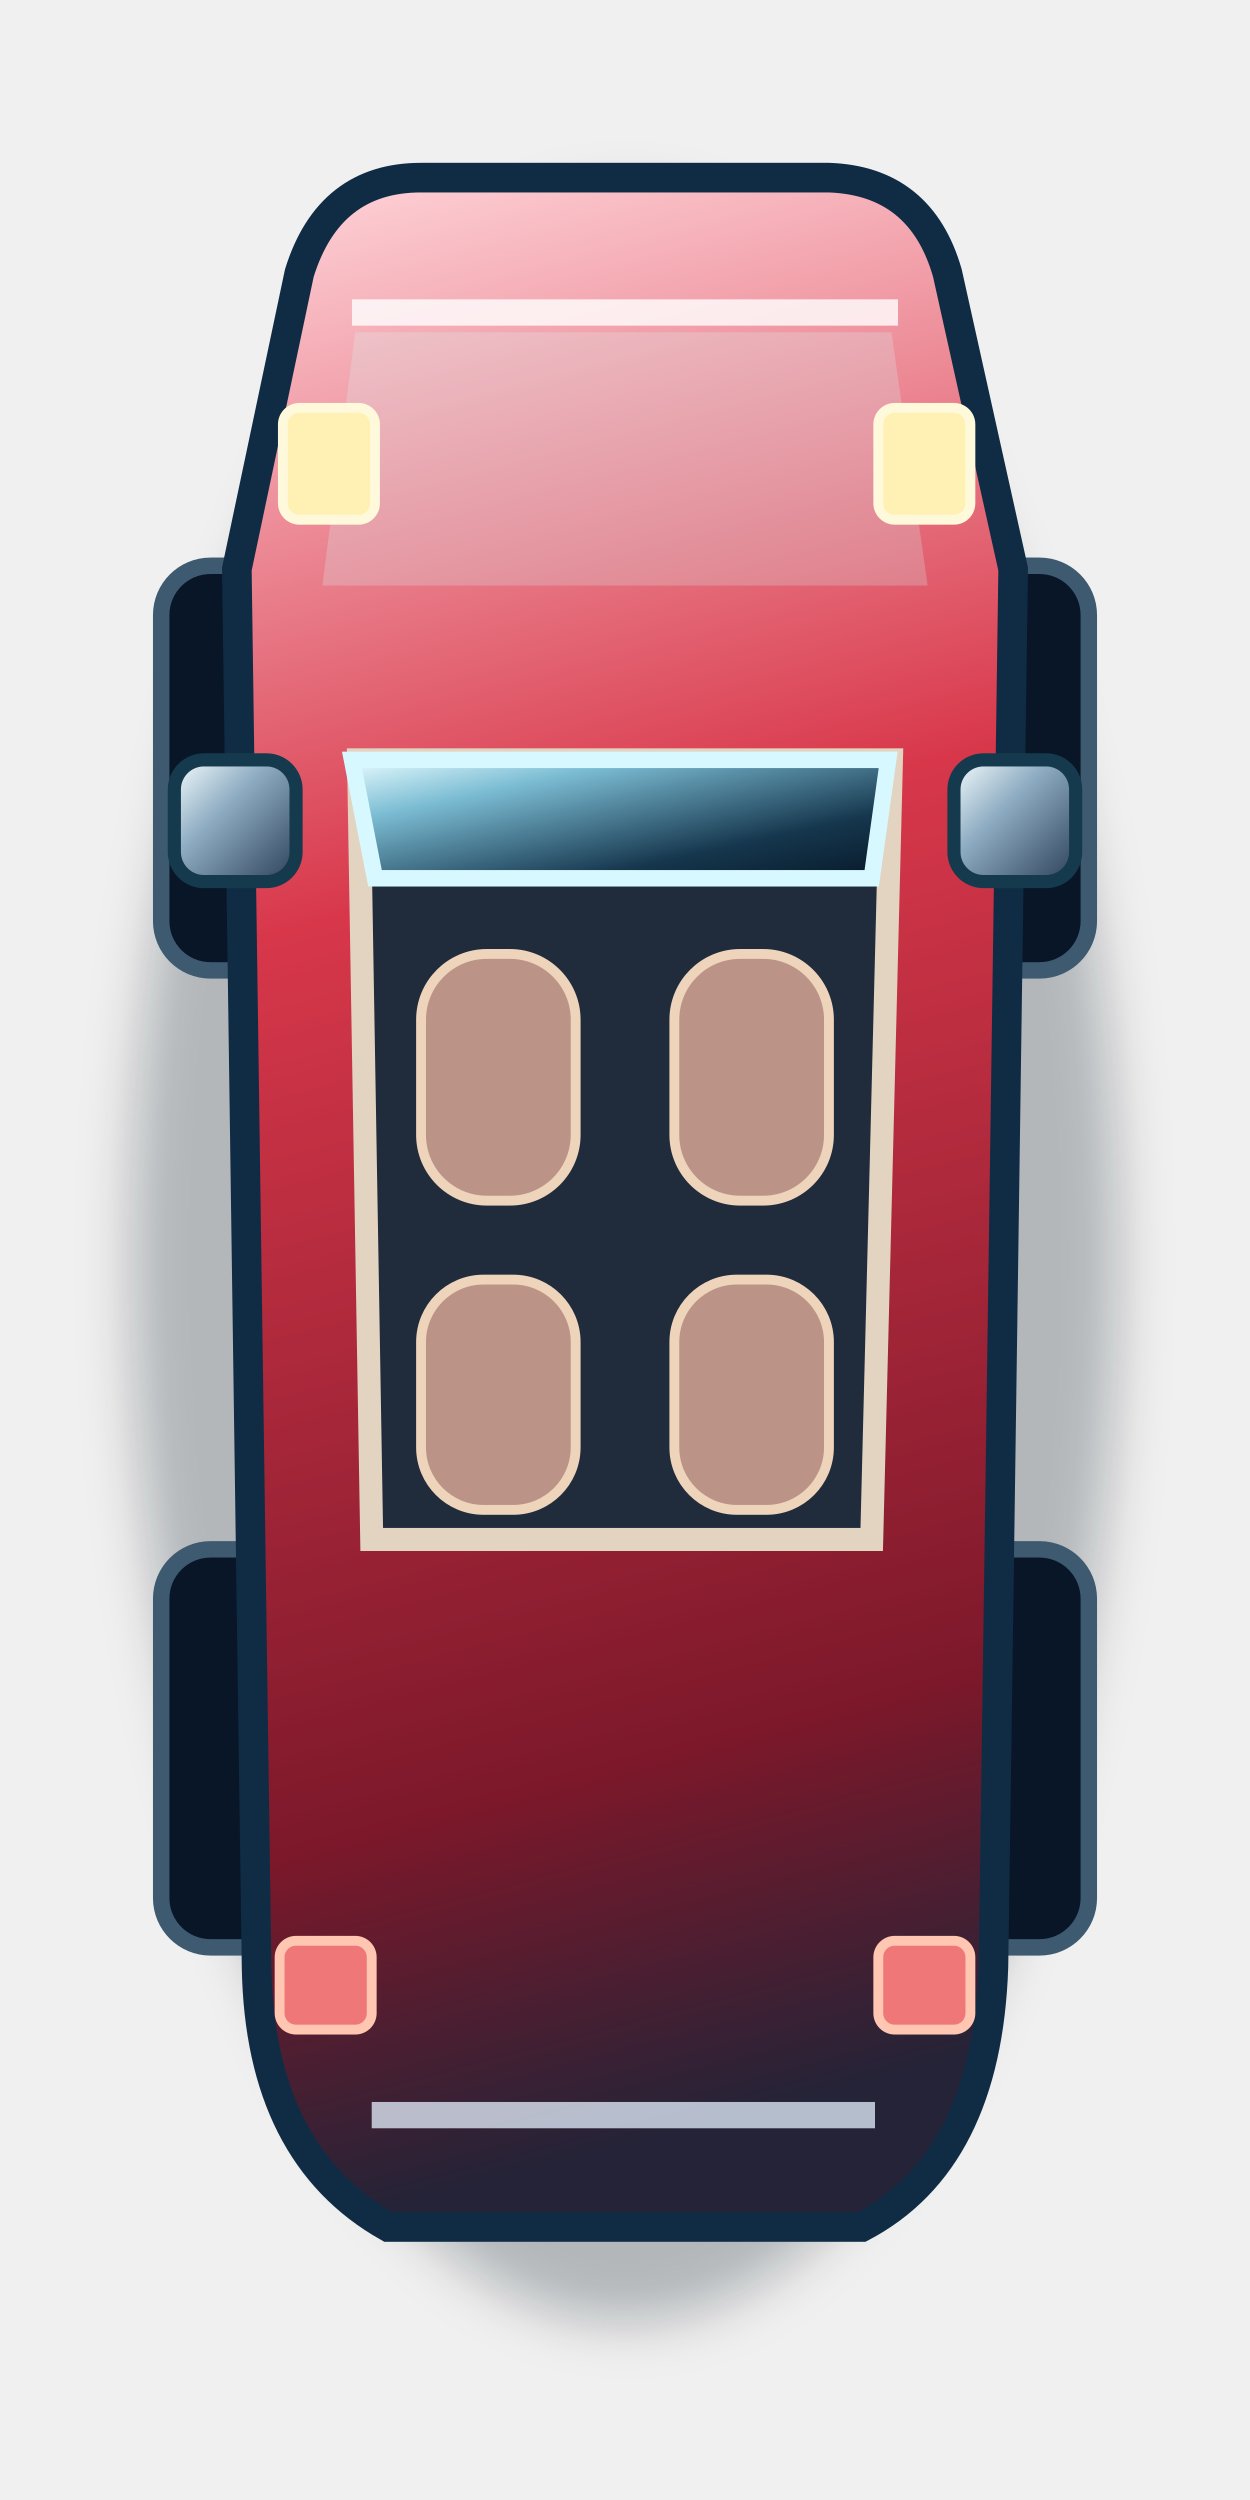
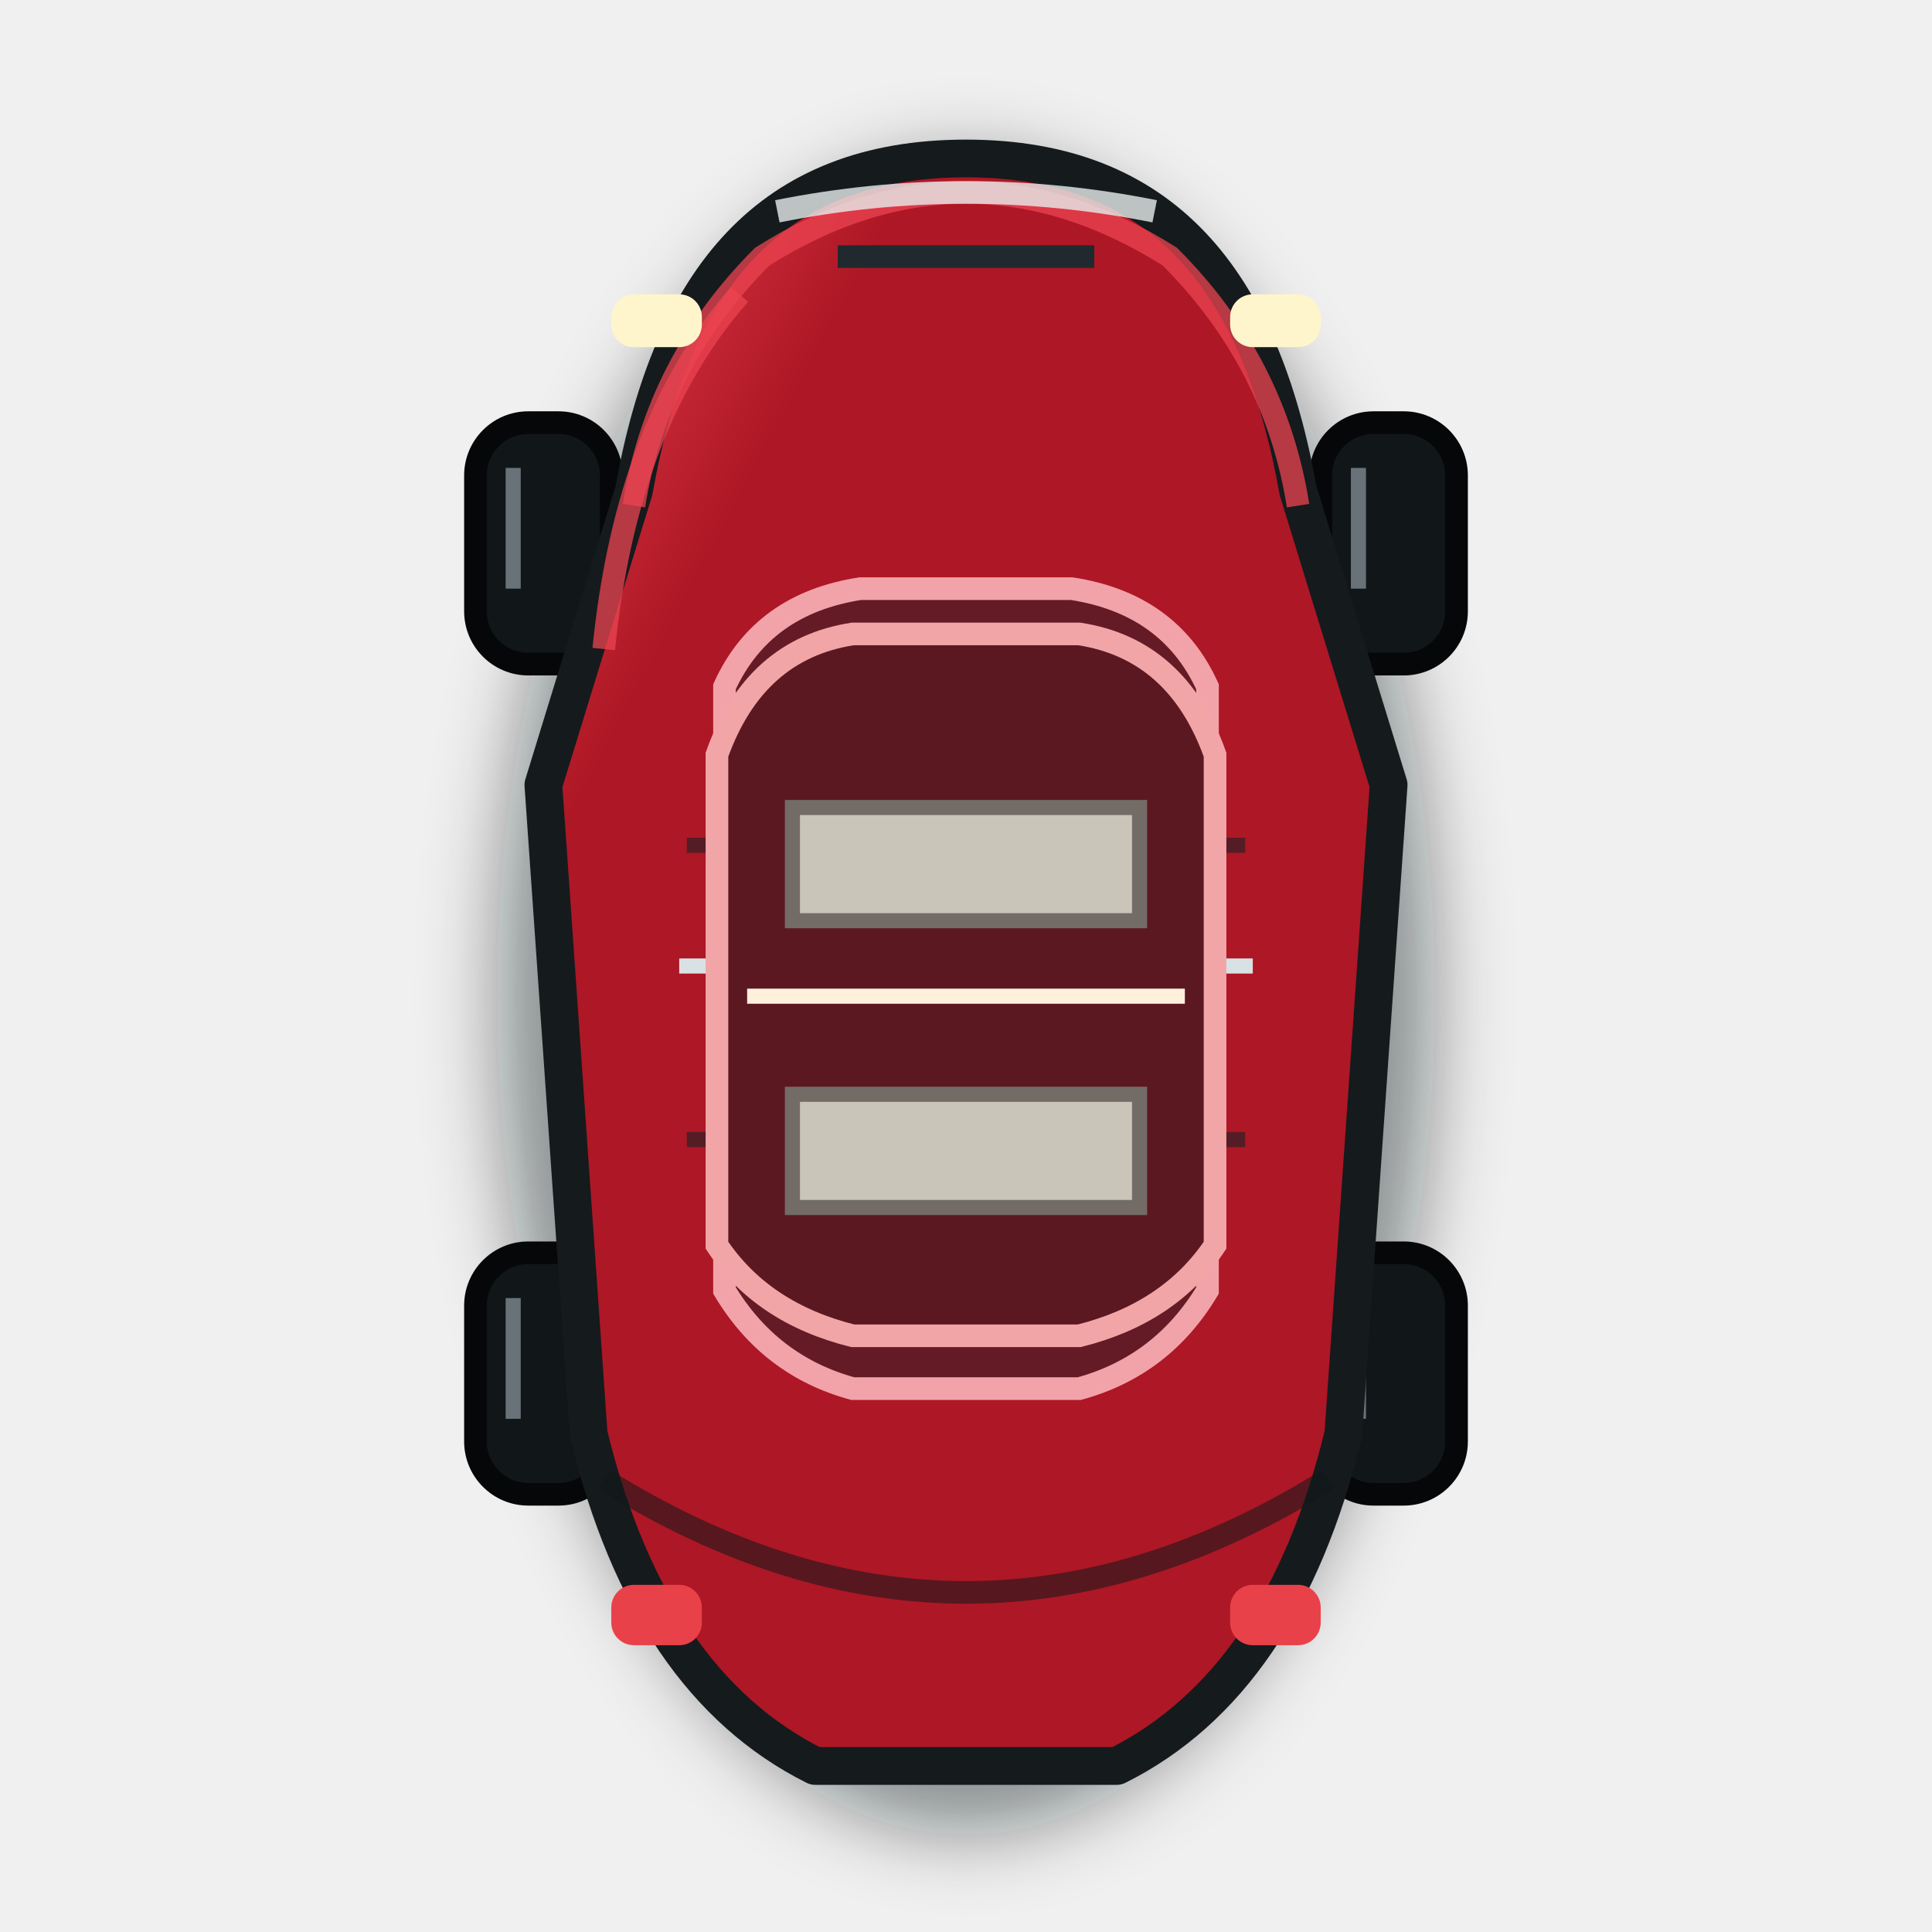
- <svg xmlns="http://www.w3.org/2000/svg" width="380" height="760" viewBox="0 0 380 760" role="img" aria-label="Atlantic Breeze top-down view">
+ <svg xmlns="http://www.w3.org/2000/svg" width="256" height="256" viewBox="0 0 256 256" role="img" aria-label="Top-down view of Red Convertible">
  <defs>
-     <linearGradient id="paint" x1="0" x2=".1" y1="0" y2="1">
-       <stop stop-color="#ffd7dc" />
-       <stop offset=".37" stop-color="#d8374a" />
-       <stop offset=".82" stop-color="#7b182a" />
-       <stop offset="1" stop-color="#252337" />
+     <linearGradient id="paint" x1="0" y1="0" x2="1" y2="1">
+       <stop stop-color="#ec4350" />
+       <stop offset=".22" stop-color="#ae1725" />
+       <stop offset=".78" stop-color="#ae1725" />
+       <stop offset="1" stop-color="#ae1725" />
    </linearGradient>
-     <linearGradient id="window" x1="0" x2="1" y1="0" y2="1">
-       <stop stop-color="#e7fcff" />
-       <stop offset=".26" stop-color="#7bbcd3" />
-       <stop offset=".72" stop-color="#15364d" />
-       <stop offset="1" stop-color="#071929" />
+     <linearGradient id="glass" x1="0" y1="0" x2="1" y2="1">
+       <stop stop-color="#a8d5e8" />
+       <stop offset=".35" stop-color="#395966" />
+       <stop offset="1" stop-color="#152128" />
    </linearGradient>
-     <linearGradient id="chrome" x1="0" x2="1" y1="0" y2="1">
-       <stop stop-color="#f7ffff" />
-       <stop offset=".4" stop-color="#8eacc2" />
-       <stop offset="1" stop-color="#2b4058" />
-     </linearGradient>
-     <filter id="shadow" x="-30%" y="-40%" width="160%" height="180%">
-       <feGaussianBlur stdDeviation="8" />
+     <filter id="shadow" x="-.3" y="-.15" width="1.6" height="1.5">
+       <feGaussianBlur stdDeviation="5" />
    </filter>
  </defs>
-   <ellipse cx="190" cy="383" rx="150" ry="323" fill="#010816" opacity=".25" filter="url(#shadow)" />
-   <rect x="49" y="172" width="45" height="123" rx="15" fill="#081627" stroke="#3d5a70" stroke-width="5" />
-   <rect x="49" y="471" width="45" height="121" rx="15" fill="#081627" stroke="#3d5a70" stroke-width="5" />
-   <rect x="286" y="172" width="45" height="123" rx="15" fill="#081627" stroke="#3d5a70" stroke-width="5" />
-   <rect x="286" y="471" width="45" height="121" rx="15" fill="#081627" stroke="#3d5a70" stroke-width="5" />
-   <path d="M91 83Q100 54 128 54H252Q280 55 288 83L308 173L302 598Q300 657 262 677H118Q79 655 78 598L72 173Z" fill="url(#paint)" stroke="#102c45" stroke-width="9" />
-   <path d="M108 101H271L282 178H98Z" fill="#d8ffff" opacity=".22" />
-   <path d="M109 231H271L265 468H113Z" fill="#202b3b" stroke="#e2d4c1" stroke-width="7" />
-   <path d="M107 231H270L265 267H114Z" fill="url(#window)" stroke="#d8f8ff" stroke-width="5" />
-   <g fill="#bb9387" stroke="#eed4ba" stroke-width="3">
-     <rect x="128" y="290" width="47" height="75" rx="20" />
-     <rect x="205" y="290" width="47" height="75" rx="20" />
-     <rect x="128" y="389" width="47" height="70" rx="19" />
-     <rect x="205" y="389" width="47" height="70" rx="19" />
+   <g transform="rotate(0 128 128)">
+     <ellipse cx="128" cy="132" rx="62" ry="111" fill="#03070a" opacity=".42" filter="url(#shadow)" />
+     <rect x="63" y="56" width="18" height="32" rx="7" fill="#111619" stroke="#050708" stroke-width="3" />
+     <path d="M68 62 V78" stroke="#687278" stroke-width="2" />
+     <rect x="175" y="56" width="18" height="32" rx="7" fill="#111619" stroke="#050708" stroke-width="3" />
+     <path d="M180 62 V78" stroke="#687278" stroke-width="2" />
+     <rect x="63" y="166" width="18" height="32" rx="7" fill="#111619" stroke="#050708" stroke-width="3" />
+     <path d="M68 172 V188" stroke="#687278" stroke-width="2" />
+     <rect x="175" y="166" width="18" height="32" rx="7" fill="#111619" stroke="#050708" stroke-width="3" />
+     <path d="M180 172 V188" stroke="#687278" stroke-width="2" />
+     <path d="M128 21 C102 21 89 37 84 65 L72 104 L78 190 Q86 223 108 234 L148 234 Q170 223 178 190 L184 104 L172 65 C167 37 154 21 128 21Z" fill="url(#paint)" stroke="#151a1d" stroke-width="5" stroke-linejoin="round" />
+     <path d="M84 67 Q87 48 101 34 Q128 17 155 34 Q169 48 172 67" fill="none" stroke="#ec4350" stroke-width="3" opacity=".75" />
+     <path d="M103 28 Q128 23 153 28" fill="none" stroke="#e7eceb" stroke-width="3" opacity=".8" />
+     <path d="M111 34 H145" stroke="#202a2e" stroke-width="3" />
+     <path d="M96 91 Q101 80 114 78 H142 Q155 80 160 91 V171 Q154 181 143 184 H113 Q102 181 96 171Z" fill="#641b26" stroke="#f2a3a9" stroke-width="3" />
+     <path d="M103 98 H153 V123 H103Z M103 139 H153 V164 H103Z" fill="#d8c9b8" stroke="#4b3331" stroke-width="2" />
+     <path d="M104 130 H152" stroke="#f4e5d9" stroke-width="3" />
+     <path d="M91 112 H165 M91 151 H165" stroke="#172127" stroke-width="2" opacity=".6" />
+     <path d="M90 128 H99 M157 128 H166" stroke="#d8e2e4" stroke-width="2" />
+     <path d="M80 86 Q83 56 98 39" fill="none" stroke="#ec4350" stroke-width="3" opacity=".75" />
+     <path d="M95 100 Q100 86 113 84 H143 Q156 86 161 100 V165 Q155 174 143 177 H113 Q101 174 95 165Z" fill="#5c1821" stroke="#f2a5a7" stroke-width="3" />
+     <path d="M105 107 H151 V122 H105Z M105 145 H151 V160 H105Z" fill="#c9c5b9" stroke="#736c66" stroke-width="2" />
+     <path d="M99 132 H157" stroke="#fff0dc" stroke-width="2" />
+     <rect x="81" y="39" width="12" height="7" rx="3" fill="#fff5cc" />
+     <rect x="163" y="39" width="12" height="7" rx="3" fill="#fff5cc" />
+     <rect x="81" y="210" width="12" height="8" rx="3" fill="#e94149" />
+     <rect x="163" y="210" width="12" height="8" rx="3" fill="#e94149" />
+     <path d="M80 196 Q128 226 176 196" fill="none" stroke="#111719" stroke-width="3" opacity=".55" />
  </g>
-   <path d="M107 95H273" stroke="#ffffff" stroke-width="8" opacity=".8" />
-   <path d="M113 643H266" stroke="#e5f2ff" stroke-width="8" opacity=".75" />
-   <rect x="86" y="124" width="28" height="34" rx="5" fill="#fff0b4" stroke="#fff9dc" stroke-width="3" />
-   <rect x="267" y="124" width="28" height="34" rx="5" fill="#fff0b4" stroke="#fff9dc" stroke-width="3" />
-   <rect x="85" y="590" width="28" height="27" rx="5" fill="#ef7778" stroke="#ffc6b2" stroke-width="3" />
-   <rect x="267" y="590" width="28" height="27" rx="5" fill="#ef7778" stroke="#ffc6b2" stroke-width="3" />
-   <rect x="53" y="231" width="37" height="37" rx="9" fill="url(#chrome)" stroke="#163a4d" stroke-width="4" />
-   <rect x="290" y="231" width="37" height="37" rx="9" fill="url(#chrome)" stroke="#163a4d" stroke-width="4" />
</svg>
